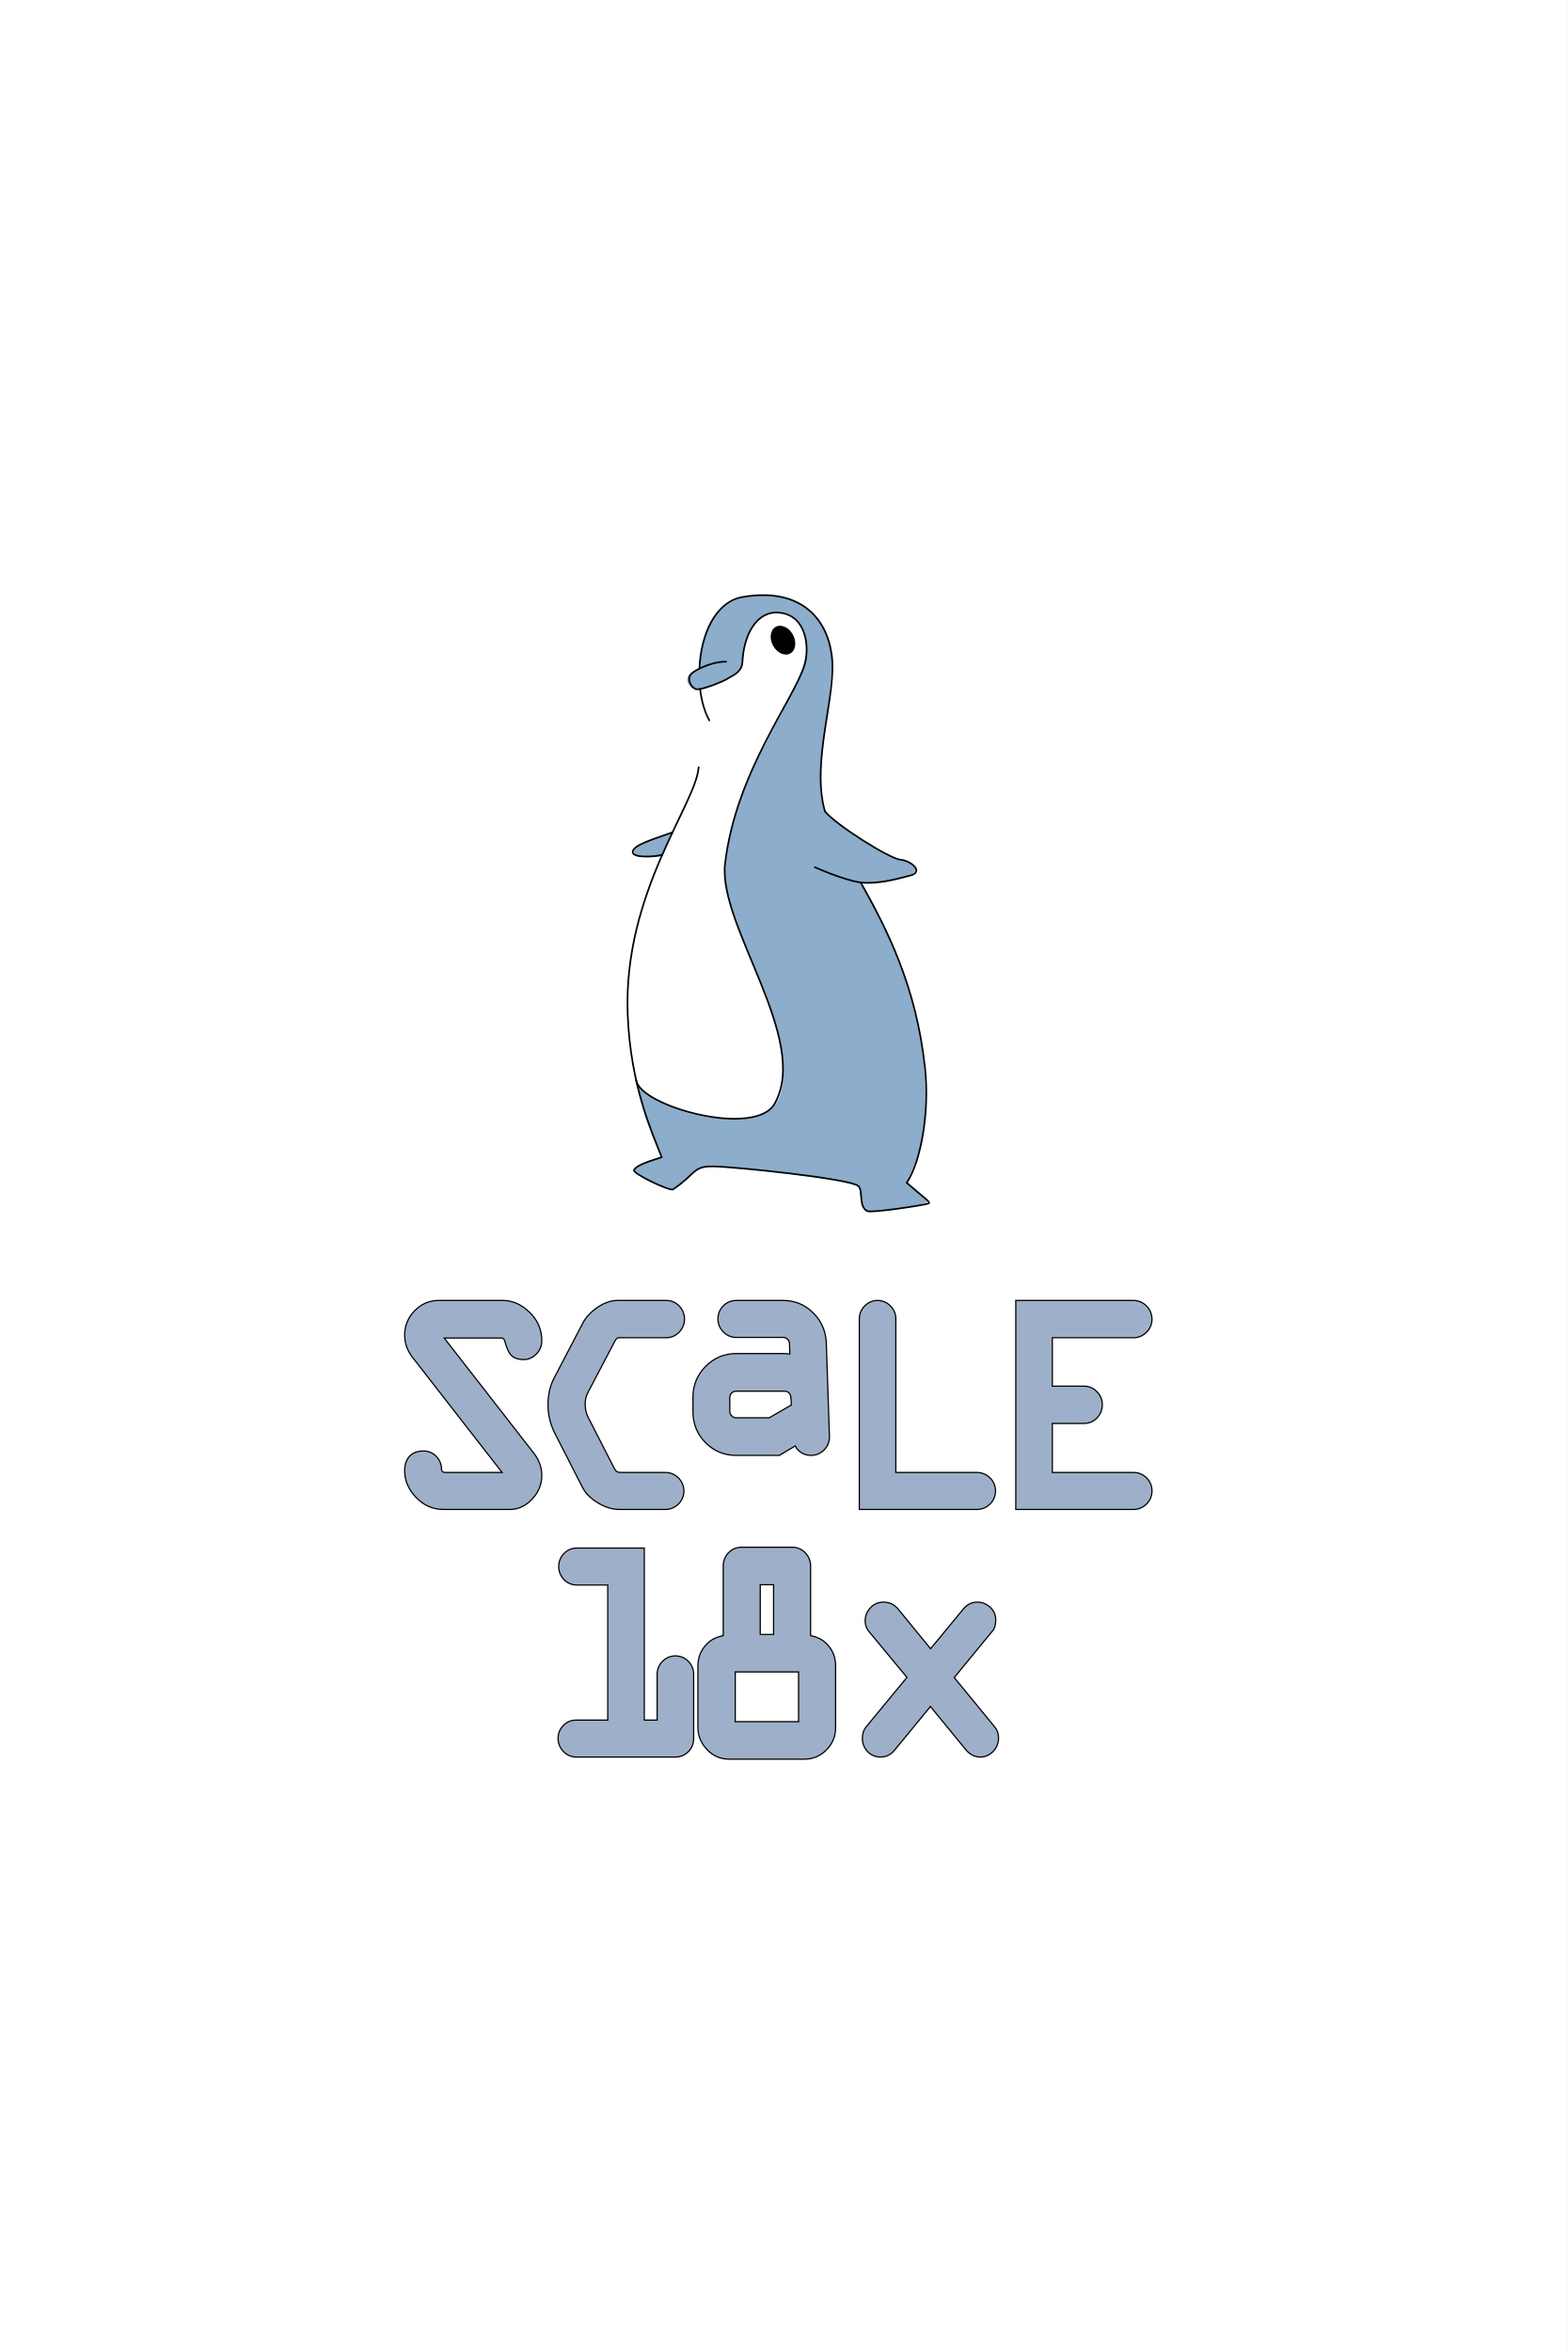
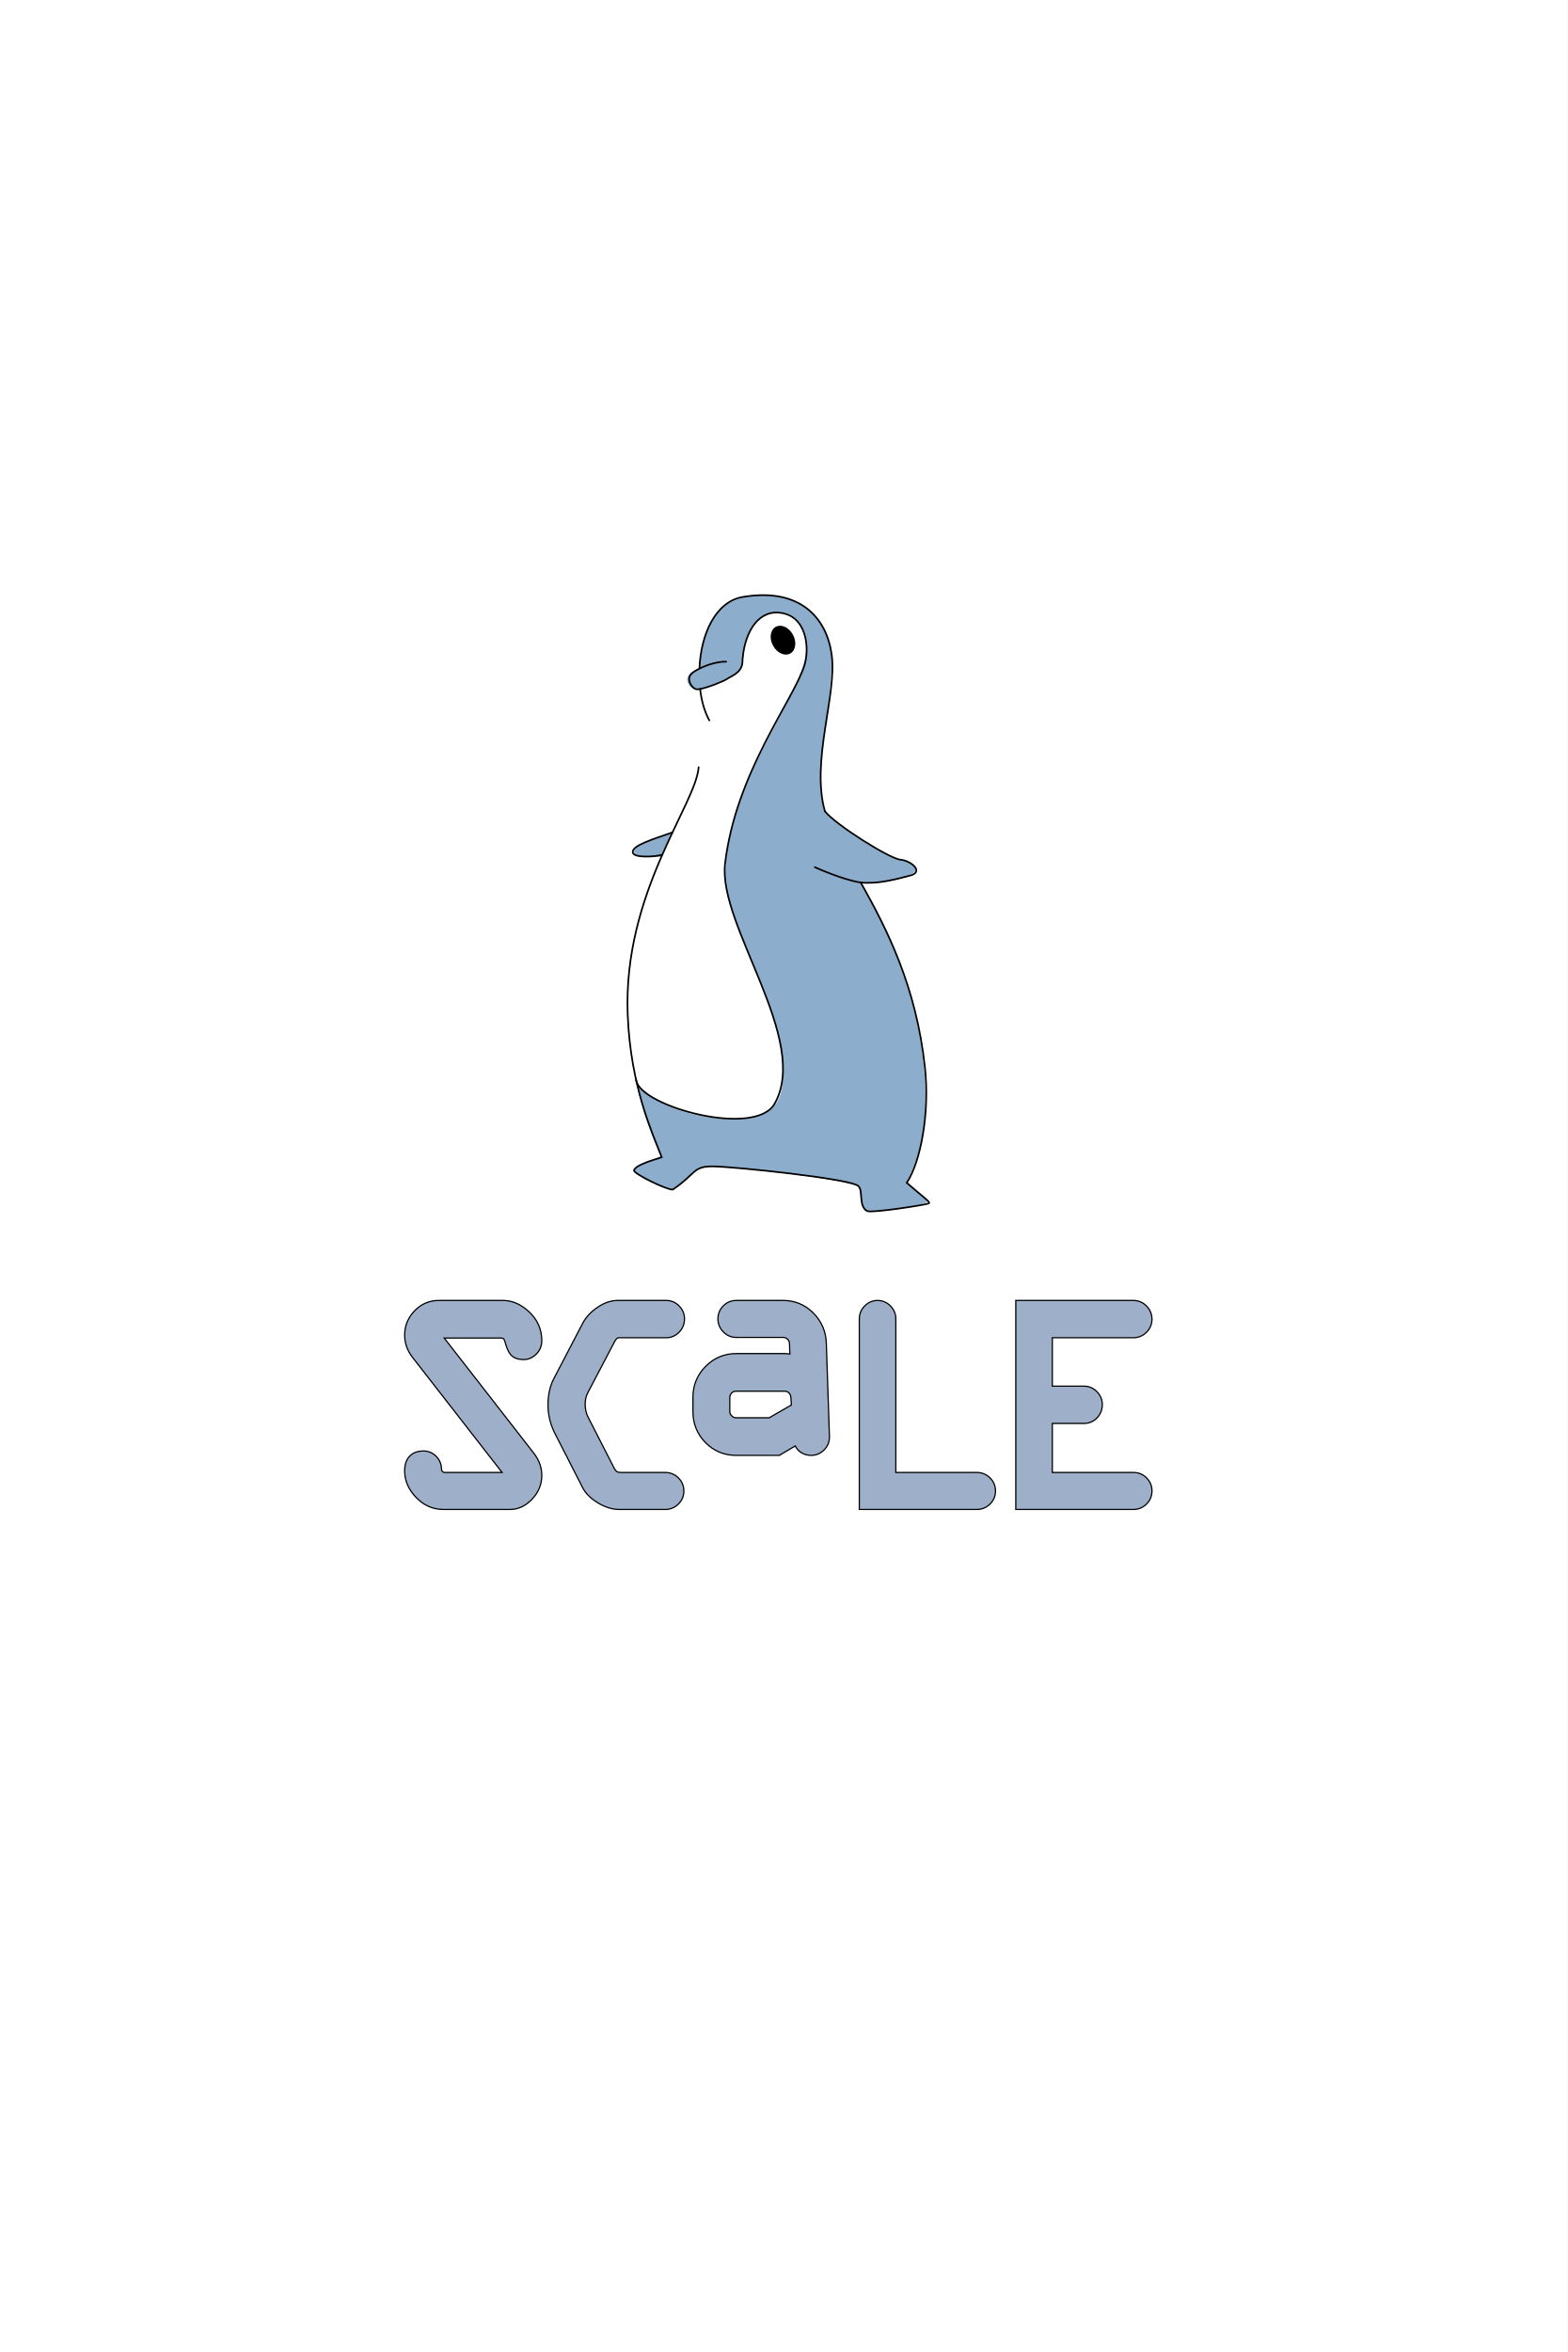
- <svg xmlns="http://www.w3.org/2000/svg" width="640px" height="960px" viewBox="0 0 640 960" version="1.1" style="background: #FFFFFF;">
-   <defs />
+ <svg xmlns="http://www.w3.org/2000/svg" width="640px" height="960px" viewBox="0 0 640 960" version="1.1" style="background: #FFFFFF;" id="svg42">
+   <defs id="defs6" />
  <g id="Page-1" stroke="none" stroke-width="1" fill="none" fill-rule="evenodd">
    <g id="LaunchImage_iPhone_iOS7@2x~portrait">
      <rect id="Rectangle" fill="#FFFFFF" x="0" y="0" width="640" height="960" />
      <g id="HomePageBanner" transform="translate(164, 240)">
        <g id="g10-1" transform="translate(154.5984, 128.7958) scale(-1, 1) rotate(-180) translate(-154.5984, -128.7958) translate(91.7875, 0.332022)">
          <g id="g12-3" transform="translate(62.81092, 127.5114) scale(-1, 1) rotate(-180) translate(-62.81092, -127.5114) translate(0, 0.319557)">
            <path d="M62.653,7.34 C62.445,7.336 62.243,7.34 62.03,7.35 C54.141,7.713 50.067,13.937 48.644,19.079 C47.099,24.664 48.205,28.189 46.964,29.846 C43.892,33.948 35.277,37.403 29.828,38.646 C29.828,38.646 30.74,45.196 32.131,49.103 C33.522,53.009 35.131,55.464 34.117,61.281 C33.103,67.097 25.04,83.204 18.566,97.163 C11.081,113.301 0.257,137.538 0.309,167.003 C0.329,178.27 1.686,188.584 3.553,197.454 C3.775,197.809 3.918,198.117 3.965,198.384 C4.652,202.342 17.189,211.869 36.568,213.834 C53.847,215.585 64.039,212.522 63.942,195.935 C63.76,164.842 39.201,133.267 40.277,113.554 C42.599,71.247 73.981,40.61 73.503,20.651 C73.338,13.73 69.113,7.441 62.653,7.34 C62.653,7.34 62.653,7.34 62.653,7.34 L62.653,7.34 Z" id="path14-7" fill="#FFFFFF" fill-rule="nonzero" />
            <path d="M55.548,0.208 C48.448,0.208 40.504,2.767 36.277,8.334 C30.107,16.46 29.515,30.295 29.515,30.295 C29.515,30.295 23.599,32.199 24.951,35.962 C26.121,39.218 28.876,38.858 29.6,38.699 C29.609,38.696 29.623,38.691 29.631,38.689 C29.729,38.666 29.79,38.646 29.79,38.646 C35.239,37.403 43.854,33.948 46.926,29.846 C48.167,28.189 47.061,24.664 48.606,19.079 C50.029,13.937 54.103,7.713 61.992,7.35 C68.808,7.037 73.295,13.507 73.466,20.651 C73.944,40.61 42.561,71.247 40.239,113.554 C39.163,133.267 63.723,164.842 63.904,195.935 C64.001,212.522 53.809,215.586 36.53,213.834 C17.151,211.869 4.614,202.343 3.927,198.384 C3.881,198.117 3.737,197.809 3.515,197.454 C7.667,217.18 14.333,229.754 14.333,229.754 C14.333,229.754 2.721,232.942 3.061,235.26 C3.305,236.929 17.022,243.196 18.644,242.969 C20.484,242.712 27.493,234.751 31.037,233.721 C35.395,232.454 90.274,238.744 94.596,241.676 C95.859,242.532 94.874,249.715 97.638,251.854 C99.075,252.966 121.604,249.483 122.656,248.091 C123.484,246.995 114.394,240.221 114.394,240.221 C117.95,231.821 122.232,224.258 121.98,203.612 C121.588,171.493 108.795,139.078 95.605,117.647 C103.291,119.14 117.923,115.168 118.008,112.517 C118.106,109.439 112.514,108.496 110.147,108.154 C107.781,107.812 89.291,97.375 80.734,88.567 C79.506,83.807 78.905,79.504 79.129,71.973 C79.382,63.419 83.439,42.206 83.777,27.751 C84.066,15.418 76.086,0.55 55.548,0.208 L55.548,0.208 Z" id="path16-8" fill="#8CADCB" fill-rule="nonzero" />
            <path d="M18.405,97.537 C12.469,99.142 3.057,102.144 3.022,105.075 C2.991,107.649 9.548,107.523 14.083,107.128 C15.574,103.674 17.041,100.479 18.405,97.537 L18.405,97.537 Z" id="path18-8" fill="#8CADCB" fill-rule="nonzero" />
            <path d="M95.605,117.647 C106.226,136.551 118.288,159.975 121.838,193.355 C123.773,211.547 120.184,231.433 114.394,240.221 C121.36,246.327 124.495,248.235 123.283,248.661 C121.146,249.415 99.968,252.61 98.312,251.771 C94.468,249.828 96.823,243.351 94.548,241.475 C90.957,238.511 44.25,233.655 35.422,233.526 C26.95,233.4 28.564,236.445 18.882,242.976 C16.73,243.287 2.599,236.442 3.053,235.111 C3.627,233.431 7.048,232.088 14.334,229.759 C10.673,220.095 1.633,201.14 0.466,171.561 C-1.499,121.838 28.383,85.725 29.428,70.595" id="path20-3" stroke="#000000" stroke-width="0.685" stroke-linecap="round" />
            <path d="M29.758,30.293 C30.318,16.539 36.183,2.989 47.531,1.088 C70.673,-2.79 81.682,9.471 83.75,24.705 C85.963,40.987 75.169,68.169 80.975,88.569" id="path22-8" stroke="#000000" stroke-width="0.685" stroke-linecap="round" />
            <path d="M33.791,51.474 C31.827,47.924 30.579,43.487 30.028,38.649" id="path24-1" stroke="#000000" stroke-width="0.685" stroke-linecap="round" />
            <path d="M18.773,97.168 C10.05,100.227 2.517,102.523 2.517,105.199 C2.517,107.876 12.032,107.11 14.412,106.346" id="path26-5" stroke="#000000" stroke-width="0.685" stroke-linecap="round" />
            <path d="M40.673,27.525 C37.38,27.392 33.028,28.737 29.893,30.273 C28.294,31.055 27.013,31.888 26.349,32.599 C24.382,34.706 26.513,38.173 28.334,38.742 C28.65,38.841 29.19,38.814 29.879,38.695 C33.144,38.128 39.699,35.493 41.113,34.519 C42.825,33.34 46.787,32.124 47.273,28.147 C47.668,17.057 52.822,6.732 62.18,7.496 C73.692,8.437 74.757,22.075 72.648,28.911 C68.287,43.061 44.495,72.889 40.21,110.029 C37.297,135.261 75.12,181.774 60.492,207.872 C52.561,222.022 5.616,209.043 3.93,198.389" id="path28-3" stroke="#000000" stroke-width="0.685" stroke-linecap="round" />
            <path d="M80.975,88.569 C85.347,94.101 107.396,107.949 111.759,108.331 C116.12,108.715 121.669,113.303 115.722,114.832 C110.785,116.104 102.564,118.429 95.605,117.647 C95.605,117.647 95.605,117.647 95.605,117.647 C88.321,116.616 76.866,111.391 76.866,111.391" id="path30-5" stroke="#000000" stroke-width="0.685" stroke-linecap="round" />
            <path d="M66.863,24.156 C64.636,25.42 61.484,24.02 59.826,21.026 C58.167,18.034 58.631,14.584 60.858,13.32 C63.085,12.054 66.236,13.455 67.893,16.448 C69.552,19.441 69.09,22.891 66.863,24.156 L66.863,24.156 Z" id="path32-4" fill="#000000" fill-rule="nonzero" />
          </g>
        </g>
        <g id="g5611-3" transform="translate(0, 289.4046)" stroke-width="0.5" stroke="#000000" fill="#9EB0C9" fill-rule="nonzero">
          <g id="g5585-6">
            <g id="g26-5" transform="translate(29.64265, 44.30453) scale(-1, 1) rotate(-180) translate(-29.64265, -44.30453) translate(0.749628, 1.059304)">
              <path d="M14.349,86.16 C10.523,86.16 7.213,84.737 4.506,81.934 C1.816,79.147 0.452,75.806 0.452,72.003 C0.452,68.748 1.515,65.717 3.611,62.993 C3.611,62.993 38.626,18.004 40.228,15.947 C36.903,15.947 16.976,15.941 16.976,15.941 C16.358,15.941 16.068,16.144 15.868,16.34 C15.641,16.561 15.492,16.811 15.492,17.308 C15.492,19.271 14.753,21.066 13.357,22.504 C11.948,23.954 10.147,24.718 8.151,24.718 C3.258,24.718 0.452,21.75 0.452,16.575 C0.452,12.613 2.026,8.968 5.129,5.745 C8.248,2.498 11.993,0.851 16.256,0.851 L43.451,0.851 C46.805,0.851 49.845,2.267 52.489,5.06 C55.106,7.826 56.434,11.086 56.434,14.754 C56.434,17.967 55.35,20.997 53.214,23.762 C53.214,23.762 18.251,68.694 16.604,70.812 L39.829,70.812 C40.508,70.812 41.017,70.708 41.372,69.399 C42.063,66.862 42.794,65.181 43.673,64.102 C44.793,62.731 46.614,62.035 49.085,62.035 C50.979,62.035 52.69,62.778 54.174,64.249 C55.653,65.713 56.434,67.596 56.434,69.698 C56.434,74.263 54.731,78.199 51.375,81.399 C48.058,84.558 44.437,86.16 40.613,86.16 L14.349,86.16 Z" id="path28-2-9" />
            </g>
            <g id="g30-5" transform="translate(88.29676, 44.30453) scale(-1, 1) rotate(-180) translate(-88.29676, -44.30453) translate(59.40373, 1.059304)">
              <path d="M28.698,86.16 C26.023,86.16 23.272,85.214 20.521,83.346 C17.844,81.527 15.83,79.369 14.531,76.931 L2.807,54.477 C1.156,51.362 0.314,47.654 0.314,43.475 C0.314,39.691 1.179,35.958 2.886,32.372 L14.511,9.63 C15.728,7.316 17.823,5.261 20.75,3.5 C23.672,1.744 26.587,0.851 29.413,0.851 L48.218,0.851 C50.228,0.851 52.059,1.601 53.516,3.021 C55.001,4.468 55.786,6.326 55.786,8.397 C55.786,10.466 55,12.324 53.513,13.771 C52.032,15.212 50.247,15.941 48.21,15.941 L30.037,15.941 C28.694,15.934 27.911,16.45 27.322,17.723 L16.69,38.511 C15.913,39.994 15.51,41.731 15.481,43.704 C15.48,45.502 15.824,47.085 16.502,48.374 L27.558,69.454 C28.345,70.964 28.982,70.946 29.254,70.94 L48.569,70.94 C50.62,70.94 52.459,71.735 53.89,73.238 C55.298,74.719 56.042,76.576 56.042,78.609 C56.042,80.613 55.296,82.444 53.883,83.904 C52.457,85.38 50.628,86.16 48.591,86.16 L28.698,86.16 Z" id="path32-7-4" />
            </g>
            <g id="g34-9" transform="translate(147.3455, 33.14737) scale(-1, 1) rotate(-180) translate(-147.3455, -33.14737) translate(118.4525, 1.349411)">
              <path d="M16.262,16.457 L16.258,16.459 C15.721,17.001 15.481,17.56 15.481,18.269 L15.481,23.92 C15.481,24.673 15.713,25.238 16.231,25.76 C16.755,26.285 17.323,26.522 18.077,26.522 L37.839,26.522 C38.586,26.522 39.143,26.293 39.647,25.781 C40.161,25.257 40.413,24.624 40.436,23.794 C40.436,23.794 40.544,22.217 40.635,20.907 C38.716,19.796 32.461,16.176 31.585,15.667 L18.077,15.667 C17.363,15.667 16.803,15.911 16.262,16.457 Z M18.102,63.555 C16.074,63.555 14.248,62.793 12.821,61.35 C11.398,59.908 10.645,58.063 10.645,56.011 C10.645,53.995 11.408,52.158 12.852,50.698 C14.295,49.238 16.112,48.465 18.102,48.465 L37.233,48.465 C37.996,48.465 38.571,48.228 39.102,47.699 C39.62,47.179 39.852,46.611 39.852,45.863 C39.852,45.863 39.925,43.726 39.994,41.687 C39.171,41.806 38.446,41.87 37.835,41.87 L18.097,41.87 C13.253,41.87 9.055,40.114 5.621,36.649 C2.184,33.183 0.441,28.948 0.441,24.059 L0.441,18.129 C0.441,13.204 2.17,8.955 5.577,5.509 C8.983,2.065 13.182,0.319 18.058,0.319 L35.706,0.319 C35.706,0.319 39.704,2.686 42.203,4.17 C42.543,3.577 42.857,2.972 43.367,2.473 C44.826,1.046 46.623,0.319 48.708,0.319 C50.689,0.319 52.498,1.072 53.938,2.496 C55.397,3.934 56.168,5.784 56.168,7.843 L54.891,45.956 C54.754,50.844 52.968,55.046 49.585,58.435 C46.19,61.833 42.035,63.555 37.237,63.555 L18.102,63.555 Z" id="path36-1" />
            </g>
            <g id="g38-7" transform="translate(215.0428, 43.6257) scale(-1, 1) rotate(-180) translate(-215.0428, -43.6257) translate(186.1498, 0.380477)">
              <path d="M2.87,83.255 C1.422,81.797 0.658,79.966 0.658,77.951 L0.658,0.172 L48.692,0.172 C50.701,0.172 52.533,0.923 53.99,2.343 C55.474,3.791 56.259,5.65 56.259,7.719 C56.259,9.784 55.474,11.641 53.992,13.089 C52.536,14.51 50.703,15.263 48.694,15.263 L15.571,15.263 L15.571,77.953 C15.571,79.964 14.807,81.795 13.359,83.255 C11.914,84.713 10.102,85.481 8.115,85.481 C6.128,85.481 4.314,84.713 2.87,83.255" id="path40-5" />
            </g>
            <g id="g42-5" transform="translate(279.1338, 44.30453) scale(-1, 1) rotate(-180) translate(-279.1338, -44.30453) translate(250.2408, 1.059304)">
              <path d="M2.87,86.16 L0.452,86.16 L0.452,0.851 L48.486,0.851 C50.494,0.851 52.324,1.601 53.784,3.021 C55.267,4.47 56.05,6.328 56.05,8.397 C56.05,10.454 55.284,12.305 53.832,13.752 C52.392,15.185 50.585,15.941 48.607,15.941 L15.365,15.941 L15.365,35.96 L28.311,35.96 C30.35,35.96 32.183,36.738 33.609,38.213 C35.023,39.672 35.772,41.546 35.772,43.63 C35.772,45.645 35.007,47.484 33.562,48.945 C32.117,50.406 30.301,51.18 28.311,51.18 L15.365,51.18 L15.365,70.94 L48.488,70.94 C50.505,70.94 52.344,71.708 53.802,73.16 C55.273,74.628 56.05,76.469 56.05,78.488 C56.05,80.54 55.278,82.408 53.82,83.89 C52.354,85.376 50.511,86.16 48.486,86.16 L2.87,86.16 Z" id="path44-4" />
            </g>
          </g>
-           <g id="g5592-1" transform="translate(62.47343, 100.568)">
-             <g id="g46-8" transform="translate(29.54906, 44.79934) scale(-1, 1) rotate(-180) translate(-29.54906, -44.79934) translate(0.656037, 1.554121)">
-               <path d="M33.481,86.16 L8.376,86.16 C6.357,86.16 4.538,85.396 3.12,83.948 C1.708,82.507 0.962,80.663 0.962,78.615 C0.962,76.566 1.704,74.723 3.111,73.281 C4.524,71.833 6.337,71.069 8.355,71.069 L20.985,71.069 L20.985,15.941 L8.105,15.941 C6.096,15.941 4.287,15.192 2.876,13.773 C1.457,12.351 0.706,10.532 0.706,8.518 C0.706,6.453 1.425,4.65 2.84,3.152 C4.262,1.649 6.094,0.851 8.139,0.851 L48.618,0.851 C50.64,0.851 52.459,1.609 53.879,3.048 C55.301,4.487 56.05,6.33 56.05,8.376 L56.05,34.619 C56.05,36.666 55.296,38.509 53.868,39.951 C52.442,41.386 50.619,42.144 48.596,42.144 C46.561,42.144 44.732,41.368 43.305,39.905 C41.888,38.451 41.139,36.627 41.139,34.626 L41.139,15.941 L35.898,15.941 L35.898,86.16 L33.481,86.16 Z" id="path48-8" />
-             </g>
-             <g id="g82-3" transform="translate(153.8597, 55.65511) scale(-1, 1) rotate(-180) translate(-153.8597, -55.65511) translate(124.9666, 23.85715)">
-               <path d="M42.09,60.989 C42.09,60.989 31.35,47.973 28.47,44.484 C25.613,47.97 15.16,60.721 15.16,60.721 C13.659,62.538 11.606,63.495 9.222,63.495 C7.059,63.495 5.177,62.659 3.785,61.071 C2.446,59.549 1.766,57.79 1.766,55.846 C1.766,54.124 2.39,52.509 3.57,51.182 C3.57,51.182 16.605,35.441 18.81,32.776 C16.58,30.071 2.135,12.565 2.135,12.565 C1.131,11.356 0.617,9.786 0.617,7.909 C0.617,5.84 1.347,3.978 2.726,2.524 C4.131,1.042 5.975,0.259 8.058,0.259 C10.399,0.259 12.447,1.32 13.977,3.329 C13.977,3.329 25.483,17.331 28.402,20.885 C31.321,17.325 42.852,3.261 42.852,3.261 C44.457,1.299 46.508,0.259 48.778,0.259 C50.725,0.259 52.528,1.046 53.991,2.535 C55.447,4.023 56.217,5.96 56.217,8.138 C56.217,9.866 55.652,11.419 54.584,12.627 C54.584,12.627 40.326,30.018 38.12,32.711 C40.314,35.381 53.804,51.8 53.804,51.8 C54.632,52.719 55.069,54.189 55.069,56.209 C55.069,58.333 54.228,60.18 52.638,61.549 C51.142,62.842 49.429,63.495 47.549,63.495 C45.404,63.495 43.517,62.628 42.09,60.989" id="path84-5" />
-             </g>
-             <path d="M99.543,16.851 L73.685,16.851 L73.685,37.151 L99.543,37.151 L99.543,16.851 Z M89.332,52.45 L83.896,52.45 L83.896,72.75 L89.332,72.75 L89.332,52.45 Z M76.301,88.051 C74.205,88.051 72.346,87.272 70.926,85.793 C69.526,84.335 68.785,82.472 68.785,80.405 L68.785,51.978 C66.345,51.505 64.085,50.564 62.216,48.695 C59.716,46.196 58.445,43.151 58.445,39.653 L58.445,14.469 C58.445,11.122 59.682,8.108 62.116,5.512 C64.578,2.884 67.631,1.549 71.182,1.549 L102.038,1.549 C105.438,1.549 108.421,2.813 110.902,5.309 C113.391,7.809 114.653,10.85 114.653,14.347 L114.653,39.653 C114.653,43.242 113.379,46.311 110.869,48.775 C109.015,50.588 106.808,51.509 104.443,51.978 L104.443,80.405 C104.443,82.482 103.684,84.351 102.253,85.812 C100.814,87.278 98.973,88.051 96.926,88.051 L76.301,88.051 Z" id="path72" transform="translate(86.54875, 44.79998) scale(1, -1) translate(-86.54875, -44.79998) " />
-           </g>
        </g>
      </g>
    </g>
  </g>
</svg>
